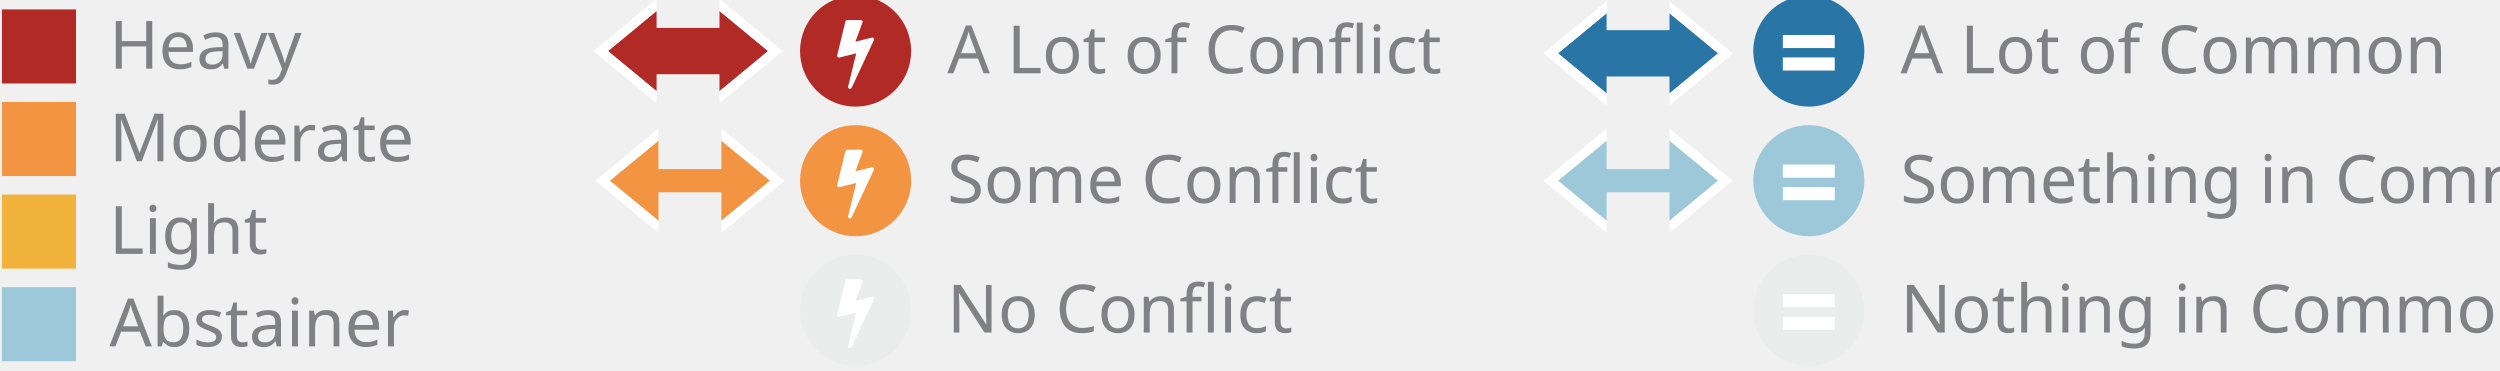
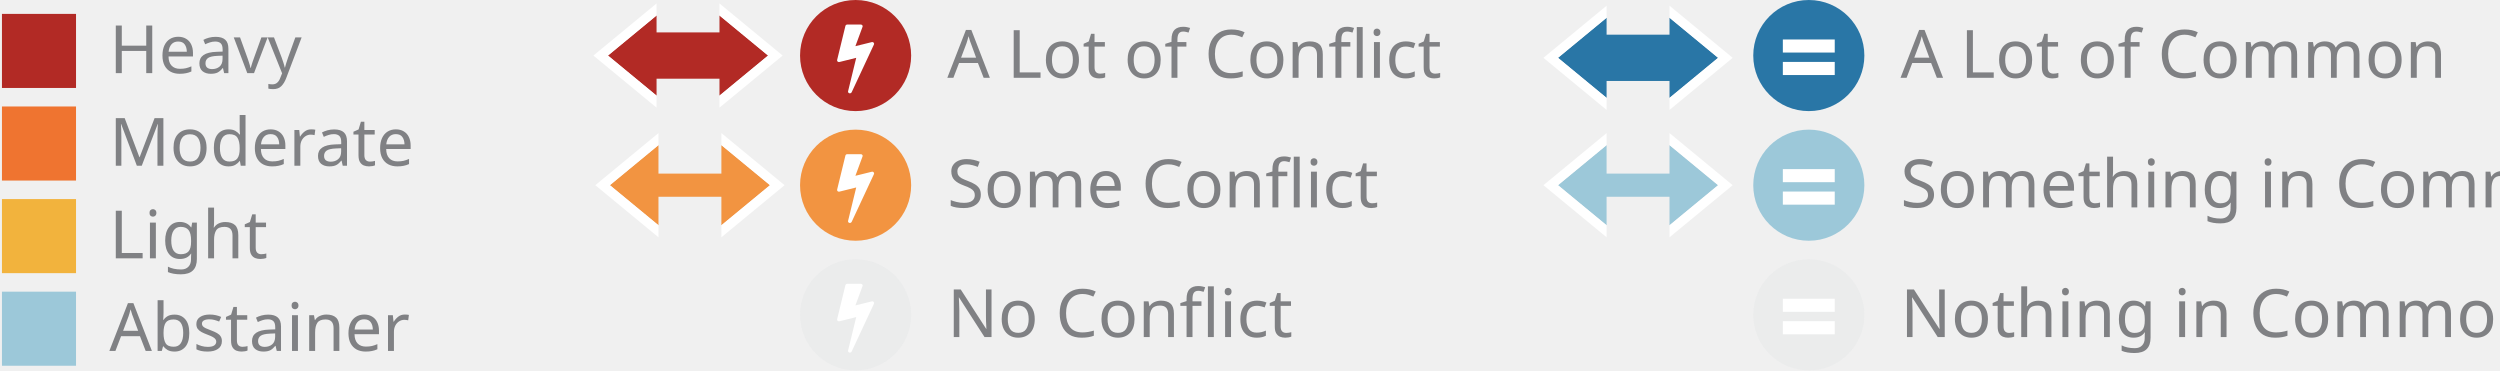
<svg xmlns="http://www.w3.org/2000/svg" version="1.1" id="Layer_1" x="0px" y="0px" width="540px" height="80px" viewBox="0 0 540 80" style="enable-background:new 0 0 540 80;" xml:space="preserve">
  <style type="text/css">

	.st0{opacity:0.21;fill:#D7DCDD;}
	.st1{font-size:14.4;}
	.st2{fill:#808184;}
	.st3{fill:#B22A25;}
- 	.st4{font-family:'Slabo27px-Regular';}
- 	.st5{fill:#F29441;}
- 	.st6{fill:#F2B33D;}
- 	.st7{fill:#2976A6;}
- 	.st8{fill:#FFFFFF;}
- 	.st9{fill:#9CC8D9;}
+ 	.st4{fill:#EF7430;}
+ 	.st5{font-family:'Slabo27px-Regular';}
+ 	.st6{fill:#F29441;}
+ 	.st7{fill:#F2B33D;}
+ 	.st8{fill:#2976A6;}
+ 	.st9{fill:#FFFFFF;}
+ 	.st10{fill:#9CC8D9;}

</style>
  <g>
-     <rect x="0.421" y="2.029" class="st3" width="16" height="16" />
+     <rect x="0.421" y="3" class="st3" width="16" height="16" />
    <g>
-       <text transform="matrix(1 0 0 1 23.6206 14.8291)" class="st2 st4 st1">Heavy</text>
+       <text transform="matrix(1 0 0 1 23.6206 15.7998)" class="st2 st5 st1">Heavy</text>
    </g>
    <g>
-       <text transform="matrix(1 0 0 1 204.6221 15.8291)" class="st2 st4 st1">A Lot of Conflict</text>
+       <text transform="matrix(1 0 0 1 204.6221 16.7998)" class="st2 st5 st1">A Lot of Conflict</text>
    </g>
-     <rect x="0.421" y="22.029" class="st5" width="16" height="16" />
+     <rect x="0.421" y="23" class="st4" width="16" height="16" />
    <g>
-       <text transform="matrix(1 0 0 1 23.6206 34.8291)" class="st2 st4 st1">Moderate</text>
+       <text transform="matrix(1 0 0 1 23.6206 35.7998)" class="st2 st5 st1">Moderate</text>
    </g>
-     <rect x="0.421" y="42.029" class="st6" width="16" height="16" />
+     <rect x="0.421" y="43" class="st7" width="16" height="16" />
    <g>
-       <text transform="matrix(1 0 0 1 23.6206 54.8291)" class="st2 st4 st1">Light</text>
+       <text transform="matrix(1 0 0 1 23.6206 55.7998)" class="st2 st5 st1">Light</text>
    </g>
-     <rect x="0.421" y="62.029" class="st9" width="16" height="16" />
+     <rect x="0.421" y="63" class="st10" width="16" height="16" />
    <g>
-       <text transform="matrix(1 0 0 1 23.6206 74.8291)" class="st2 st4 st1">Abstainer</text>
+       <text transform="matrix(1 0 0 1 23.6206 75.7998)" class="st2 st5 st1">Abstainer</text>
    </g>
    <g>
-       <circle class="st3" cx="184.81" cy="11.029" r="12" />
+       <circle class="st3" cx="184.81" cy="12" r="12" />
      <g>
-         <path class="st8" d="M188.712,8.245c0.107,0.12,0.128,0.25,0.062,0.393l-4.821,10.331c-0.077,0.148-0.202,0.223-0.375,0.223     c-0.024,0-0.065-0.006-0.125-0.018c-0.102-0.031-0.177-0.087-0.228-0.17c-0.051-0.083-0.064-0.173-0.04-0.268l1.759-7.215     l-3.625,0.902c-0.023,0.005-0.06,0.008-0.107,0.008c-0.107,0-0.199-0.033-0.277-0.098c-0.107-0.089-0.146-0.205-0.116-0.348     l1.794-7.367c0.024-0.083,0.072-0.151,0.143-0.205c0.072-0.054,0.155-0.081,0.25-0.081h2.929c0.113,0,0.208,0.037,0.285,0.112     c0.078,0.074,0.117,0.162,0.117,0.263c0,0.048-0.015,0.102-0.045,0.161l-1.526,4.134l3.535-0.875     c0.048-0.012,0.083-0.018,0.107-0.018C188.521,8.111,188.623,8.156,188.712,8.245z" />
+         <path class="st9" d="M188.712,9.215c0.107,0.12,0.128,0.25,0.062,0.393l-4.821,10.331c-0.077,0.148-0.202,0.223-0.375,0.223     c-0.024,0-0.065-0.006-0.125-0.018c-0.102-0.031-0.177-0.087-0.228-0.17c-0.051-0.083-0.064-0.173-0.04-0.268l1.759-7.215     l-3.625,0.902c-0.023,0.005-0.06,0.008-0.107,0.008c-0.107,0-0.199-0.033-0.277-0.098c-0.107-0.089-0.146-0.205-0.116-0.348     l1.794-7.367c0.024-0.083,0.072-0.151,0.143-0.205c0.072-0.054,0.155-0.081,0.25-0.081h2.929c0.113,0,0.208,0.037,0.285,0.112     c0.078,0.074,0.117,0.162,0.117,0.263c0,0.048-0.015,0.102-0.045,0.161l-1.526,4.134l3.535-0.875     c0.048-0.012,0.083-0.018,0.107-0.018C188.521,9.082,188.623,9.126,188.712,9.215z" />
      </g>
    </g>
    <g>
-       <text transform="matrix(1 0 0 1 204.6221 43.8291)" class="st2 st4 st1">Some Conflict</text>
+       <text transform="matrix(1 0 0 1 204.6221 44.7998)" class="st2 st5 st1">Some Conflict</text>
    </g>
    <g>
-       <circle class="st5" cx="184.81" cy="39.029" r="12" />
+       <circle class="st6" cx="184.81" cy="40" r="12" />
      <g>
-         <path class="st8" d="M188.712,36.245c0.107,0.12,0.128,0.25,0.062,0.393l-4.821,10.331c-0.077,0.148-0.202,0.223-0.375,0.223     c-0.024,0-0.065-0.006-0.125-0.018c-0.102-0.031-0.177-0.087-0.228-0.17c-0.051-0.084-0.064-0.174-0.04-0.268l1.759-7.215     l-3.625,0.902c-0.023,0.005-0.06,0.008-0.107,0.008c-0.107,0-0.199-0.033-0.277-0.098c-0.107-0.089-0.146-0.205-0.116-0.348     l1.794-7.367c0.024-0.083,0.072-0.151,0.143-0.205c0.072-0.054,0.155-0.081,0.25-0.081h2.929c0.113,0,0.208,0.037,0.285,0.112     c0.078,0.074,0.117,0.162,0.117,0.263c0,0.048-0.015,0.102-0.045,0.161l-1.526,4.134l3.535-0.875     c0.048-0.012,0.083-0.018,0.107-0.018C188.521,36.111,188.623,36.156,188.712,36.245z" />
+         <path class="st9" d="M188.712,37.215c0.107,0.12,0.128,0.25,0.062,0.393l-4.821,10.331c-0.077,0.148-0.202,0.223-0.375,0.223     c-0.024,0-0.065-0.006-0.125-0.018c-0.102-0.031-0.177-0.087-0.228-0.17c-0.051-0.084-0.064-0.174-0.04-0.268l1.759-7.215     l-3.625,0.902c-0.023,0.006-0.06,0.008-0.107,0.008c-0.107,0-0.199-0.032-0.277-0.098c-0.107-0.09-0.146-0.205-0.116-0.348     l1.794-7.367c0.024-0.083,0.072-0.151,0.143-0.205c0.072-0.054,0.155-0.081,0.25-0.081h2.929c0.113,0,0.208,0.037,0.285,0.112     c0.078,0.074,0.117,0.162,0.117,0.263c0,0.048-0.015,0.102-0.045,0.161l-1.526,4.134l3.535-0.875     c0.048-0.012,0.083-0.018,0.107-0.018C188.521,37.082,188.623,37.126,188.712,37.215z" />
      </g>
    </g>
    <g>
-       <text transform="matrix(1 0 0 1 204.6221 71.8291)" class="st2 st4 st1">No Conflict</text>
+       <text transform="matrix(1 0 0 1 204.6221 72.7998)" class="st2 st5 st1">No Conflict</text>
    </g>
    <g>
-       <circle class="st0" cx="184.81" cy="67.029" r="12" />
+       <circle class="st0" cx="184.81" cy="68" r="12" />
      <g>
-         <path class="st8" d="M188.712,64.244c0.107,0.12,0.128,0.25,0.062,0.394l-4.821,10.331c-0.077,0.148-0.202,0.223-0.375,0.223     c-0.024,0-0.065-0.006-0.125-0.018c-0.102-0.031-0.177-0.087-0.228-0.17c-0.051-0.084-0.064-0.174-0.04-0.268l1.759-7.215     l-3.625,0.902c-0.023,0.006-0.06,0.008-0.107,0.008c-0.107,0-0.199-0.032-0.277-0.098c-0.107-0.09-0.146-0.205-0.116-0.348     l1.794-7.367c0.024-0.082,0.072-0.15,0.143-0.204c0.072-0.054,0.155-0.081,0.25-0.081h2.929c0.113,0,0.208,0.037,0.285,0.112     c0.078,0.074,0.117,0.161,0.117,0.263c0,0.049-0.015,0.102-0.045,0.16l-1.526,4.135l3.535-0.875     c0.048-0.012,0.083-0.018,0.107-0.018C188.521,64.111,188.623,64.156,188.712,64.244z" />
+         <path class="st9" d="M188.712,65.215c0.107,0.12,0.128,0.25,0.062,0.394l-4.821,10.331c-0.077,0.148-0.202,0.223-0.375,0.223     c-0.024,0-0.065-0.006-0.125-0.018c-0.102-0.031-0.177-0.087-0.228-0.17c-0.051-0.084-0.064-0.174-0.04-0.268l1.759-7.215     l-3.625,0.902c-0.023,0.006-0.06,0.008-0.107,0.008c-0.107,0-0.199-0.032-0.277-0.098c-0.107-0.09-0.146-0.205-0.116-0.348     l1.794-7.367c0.024-0.082,0.072-0.15,0.143-0.204c0.072-0.054,0.155-0.081,0.25-0.081h2.929c0.113,0,0.208,0.037,0.285,0.112     c0.078,0.074,0.117,0.161,0.117,0.263c0,0.049-0.015,0.102-0.045,0.16l-1.526,4.135l3.535-0.875     c0.048-0.012,0.083-0.018,0.107-0.018C188.521,65.082,188.623,65.127,188.712,65.215z" />
      </g>
    </g>
    <g>
-       <text transform="matrix(1 0 0 1 410.5146 15.8291)" class="st2 st4 st1">A Lot of Common</text>
+       <text transform="matrix(1 0 0 1 410.5146 16.7998)" class="st2 st5 st1">A Lot of Common</text>
    </g>
    <g>
-       <text transform="matrix(1 0 0 1 410.5146 43.8291)" class="st2 st4 st1">Something in Common</text>
+       <text transform="matrix(1 0 0 1 410.5146 44.7998)" class="st2 st5 st1">Something in Common</text>
    </g>
    <g>
-       <text transform="matrix(1 0 0 1 410.5146 71.8291)" class="st2 st4 st1">Nothing in Common</text>
+       <text transform="matrix(1 0 0 1 410.5146 72.7998)" class="st2 st5 st1">Nothing in Common</text>
    </g>
    <g>
-       <circle class="st7" cx="390.703" cy="11.029" r="12" />
+       <circle class="st8" cx="390.703" cy="12" r="12" />
      <g>
-         <path class="st8" d="M385.093,10.381V7.559h11.211v2.822H385.093z M385.093,15.237v-2.833h11.211v2.833H385.093z" />
+         <path class="st9" d="M385.093,11.352V8.529h11.211v2.822H385.093z M385.093,16.208v-2.833h11.211v2.833H385.093z" />
      </g>
    </g>
    <g>
-       <circle class="st9" cx="390.703" cy="39.029" r="12" />
+       <circle class="st10" cx="390.703" cy="40" r="12" />
      <g>
-         <path class="st8" d="M385.093,38.381v-2.822h11.211v2.822H385.093z M385.093,43.236v-2.832h11.211v2.832H385.093z" />
+         <path class="st9" d="M385.093,39.352v-2.822h11.211v2.822H385.093z M385.093,44.207v-2.832h11.211v2.832H385.093z" />
      </g>
    </g>
    <g>
-       <circle class="st0" cx="390.703" cy="67.029" r="12" />
+       <circle class="st0" cx="390.703" cy="68" r="12" />
      <g>
-         <path class="st8" d="M385.093,66.381v-2.822h11.211v2.822H385.093z M385.093,71.236v-2.832h11.211v2.832H385.093z" />
+         <path class="st9" d="M385.093,67.352v-2.822h11.211v2.822H385.093z M385.093,72.207v-2.832h11.211v2.832H385.093z" />
      </g>
    </g>
    <g>
-       <rect x="139.816" y="6.029" class="st3" width="18.236" height="10" />
+       <rect x="139.816" y="7" class="st3" width="18.236" height="10" />
      <g>
-         <polygon class="st3" points="141.816,19.689 131.316,11.029 141.816,2.369    " />
-         <polygon class="st8" points="141.816,19.689 131.316,11.029 141.816,2.369 141.816,-0.223 140.544,0.826 130.044,9.486      128.174,11.029 130.044,12.572 140.544,21.232 141.816,22.281    " />
+         <polygon class="st3" points="141.816,20.66 131.316,12 141.816,3.34    " />
+         <polygon class="st9" points="141.816,20.66 131.316,12 141.816,3.34 141.816,0.748 140.544,1.797 130.044,10.457 128.174,12      130.044,13.543 140.544,22.203 141.816,23.252    " />
      </g>
      <g>
-         <polygon class="st3" points="155.408,19.689 165.908,11.029 155.408,2.369    " />
-         <polygon class="st8" points="155.408,19.689 165.908,11.029 155.408,2.369 155.408,-0.223 156.681,0.826 167.181,9.486      169.051,11.029 167.181,12.572 156.681,21.232 155.408,22.281    " />
+         <polygon class="st3" points="155.408,20.66 165.908,12 155.408,3.34    " />
+         <polygon class="st9" points="155.408,20.66 165.908,12 155.408,3.34 155.408,0.748 156.681,1.797 167.181,10.457 169.051,12      167.181,13.543 156.681,22.203 155.408,23.252    " />
      </g>
    </g>
    <g>
-       <rect x="344.61" y="6.518" class="st7" width="18.236" height="10" />
+       <rect x="344.61" y="7.489" class="st8" width="18.236" height="10" />
      <g>
-         <polygon class="st7" points="347.023,20.178 336.523,11.518 347.023,2.858    " />
-         <polygon class="st8" points="347.023,20.178 336.523,11.518 347.023,2.858 347.023,0.266 345.751,1.315 335.251,9.975      333.381,11.518 335.251,13.061 345.751,21.721 347.023,22.77    " />
+         <polygon class="st8" points="347.023,21.149 336.523,12.489 347.023,3.829    " />
+         <polygon class="st9" points="347.023,21.149 336.523,12.489 347.023,3.829 347.023,1.237 345.751,2.286 335.251,10.946      333.381,12.489 335.251,14.032 345.751,22.692 347.023,23.741    " />
      </g>
      <g>
-         <polygon class="st7" points="360.615,20.178 371.115,11.518 360.615,2.858    " />
-         <polygon class="st8" points="360.615,20.178 371.115,11.518 360.615,2.858 360.615,0.266 361.888,1.315 372.388,9.975      374.258,11.518 372.388,13.061 361.888,21.721 360.615,22.77    " />
+         <polygon class="st8" points="360.615,21.149 371.115,12.489 360.615,3.829    " />
+         <polygon class="st9" points="360.615,21.149 371.115,12.489 360.615,3.829 360.615,1.237 361.888,2.286 372.388,10.946      374.258,12.489 372.388,14.032 361.888,22.692 360.615,23.741    " />
      </g>
    </g>
    <g>
-       <rect x="344.61" y="36.529" class="st9" width="18.236" height="5" />
+       <rect x="344.61" y="37.5" class="st10" width="18.236" height="5" />
      <g>
-         <polygon class="st9" points="347.023,47.689 336.523,39.029 347.023,30.369    " />
-         <polygon class="st8" points="347.023,47.689 336.523,39.029 347.023,30.369 347.023,27.777 345.751,28.826 335.251,37.486      333.381,39.029 335.251,40.572 345.751,49.232 347.023,50.281    " />
+         <polygon class="st10" points="347.023,48.66 336.523,40 347.023,31.34    " />
+         <polygon class="st9" points="347.023,48.66 336.523,40 347.023,31.34 347.023,28.748 345.751,29.797 335.251,38.457 333.381,40      335.251,41.543 345.751,50.203 347.023,51.252    " />
      </g>
      <g>
-         <polygon class="st9" points="360.615,47.689 371.115,39.029 360.615,30.369    " />
-         <polygon class="st8" points="360.615,47.689 371.115,39.029 360.615,30.369 360.615,27.777 361.888,28.826 372.388,37.486      374.258,39.029 372.388,40.572 361.888,49.232 360.615,50.281    " />
+         <polygon class="st10" points="360.615,48.66 371.115,40 360.615,31.34    " />
+         <polygon class="st9" points="360.615,48.66 371.115,40 360.615,31.34 360.615,28.748 361.888,29.797 372.388,38.457 374.258,40      372.388,41.543 361.888,50.203 360.615,51.252    " />
      </g>
    </g>
    <g>
-       <rect x="139.816" y="36.529" class="st5" width="18.236" height="5" />
+       <rect x="139.816" y="37.5" class="st6" width="18.236" height="5" />
      <g>
-         <polygon class="st5" points="142.229,47.689 131.729,39.029 142.229,30.369    " />
-         <polygon class="st8" points="142.229,47.689 131.729,39.029 142.229,30.369 142.229,27.777 140.957,28.826 130.457,37.486      128.587,39.029 130.457,40.572 140.957,49.232 142.229,50.281    " />
+         <polygon class="st6" points="142.229,48.66 131.729,40 142.229,31.34    " />
+         <polygon class="st9" points="142.229,48.66 131.729,40 142.229,31.34 142.229,28.748 140.957,29.797 130.457,38.457 128.587,40      130.457,41.543 140.957,50.203 142.229,51.252    " />
      </g>
      <g>
-         <polygon class="st5" points="155.821,47.689 166.321,39.029 155.821,30.369    " />
-         <polygon class="st8" points="155.821,47.689 166.321,39.029 155.821,30.369 155.821,27.777 157.094,28.826 167.594,37.486      169.464,39.029 167.594,40.572 157.094,49.232 155.821,50.281    " />
+         <polygon class="st6" points="155.821,48.66 166.321,40 155.821,31.34    " />
+         <polygon class="st9" points="155.821,48.66 166.321,40 155.821,31.34 155.821,28.748 157.094,29.797 167.594,38.457 169.464,40      167.594,41.543 157.094,50.203 155.821,51.252    " />
      </g>
    </g>
  </g>
</svg>
